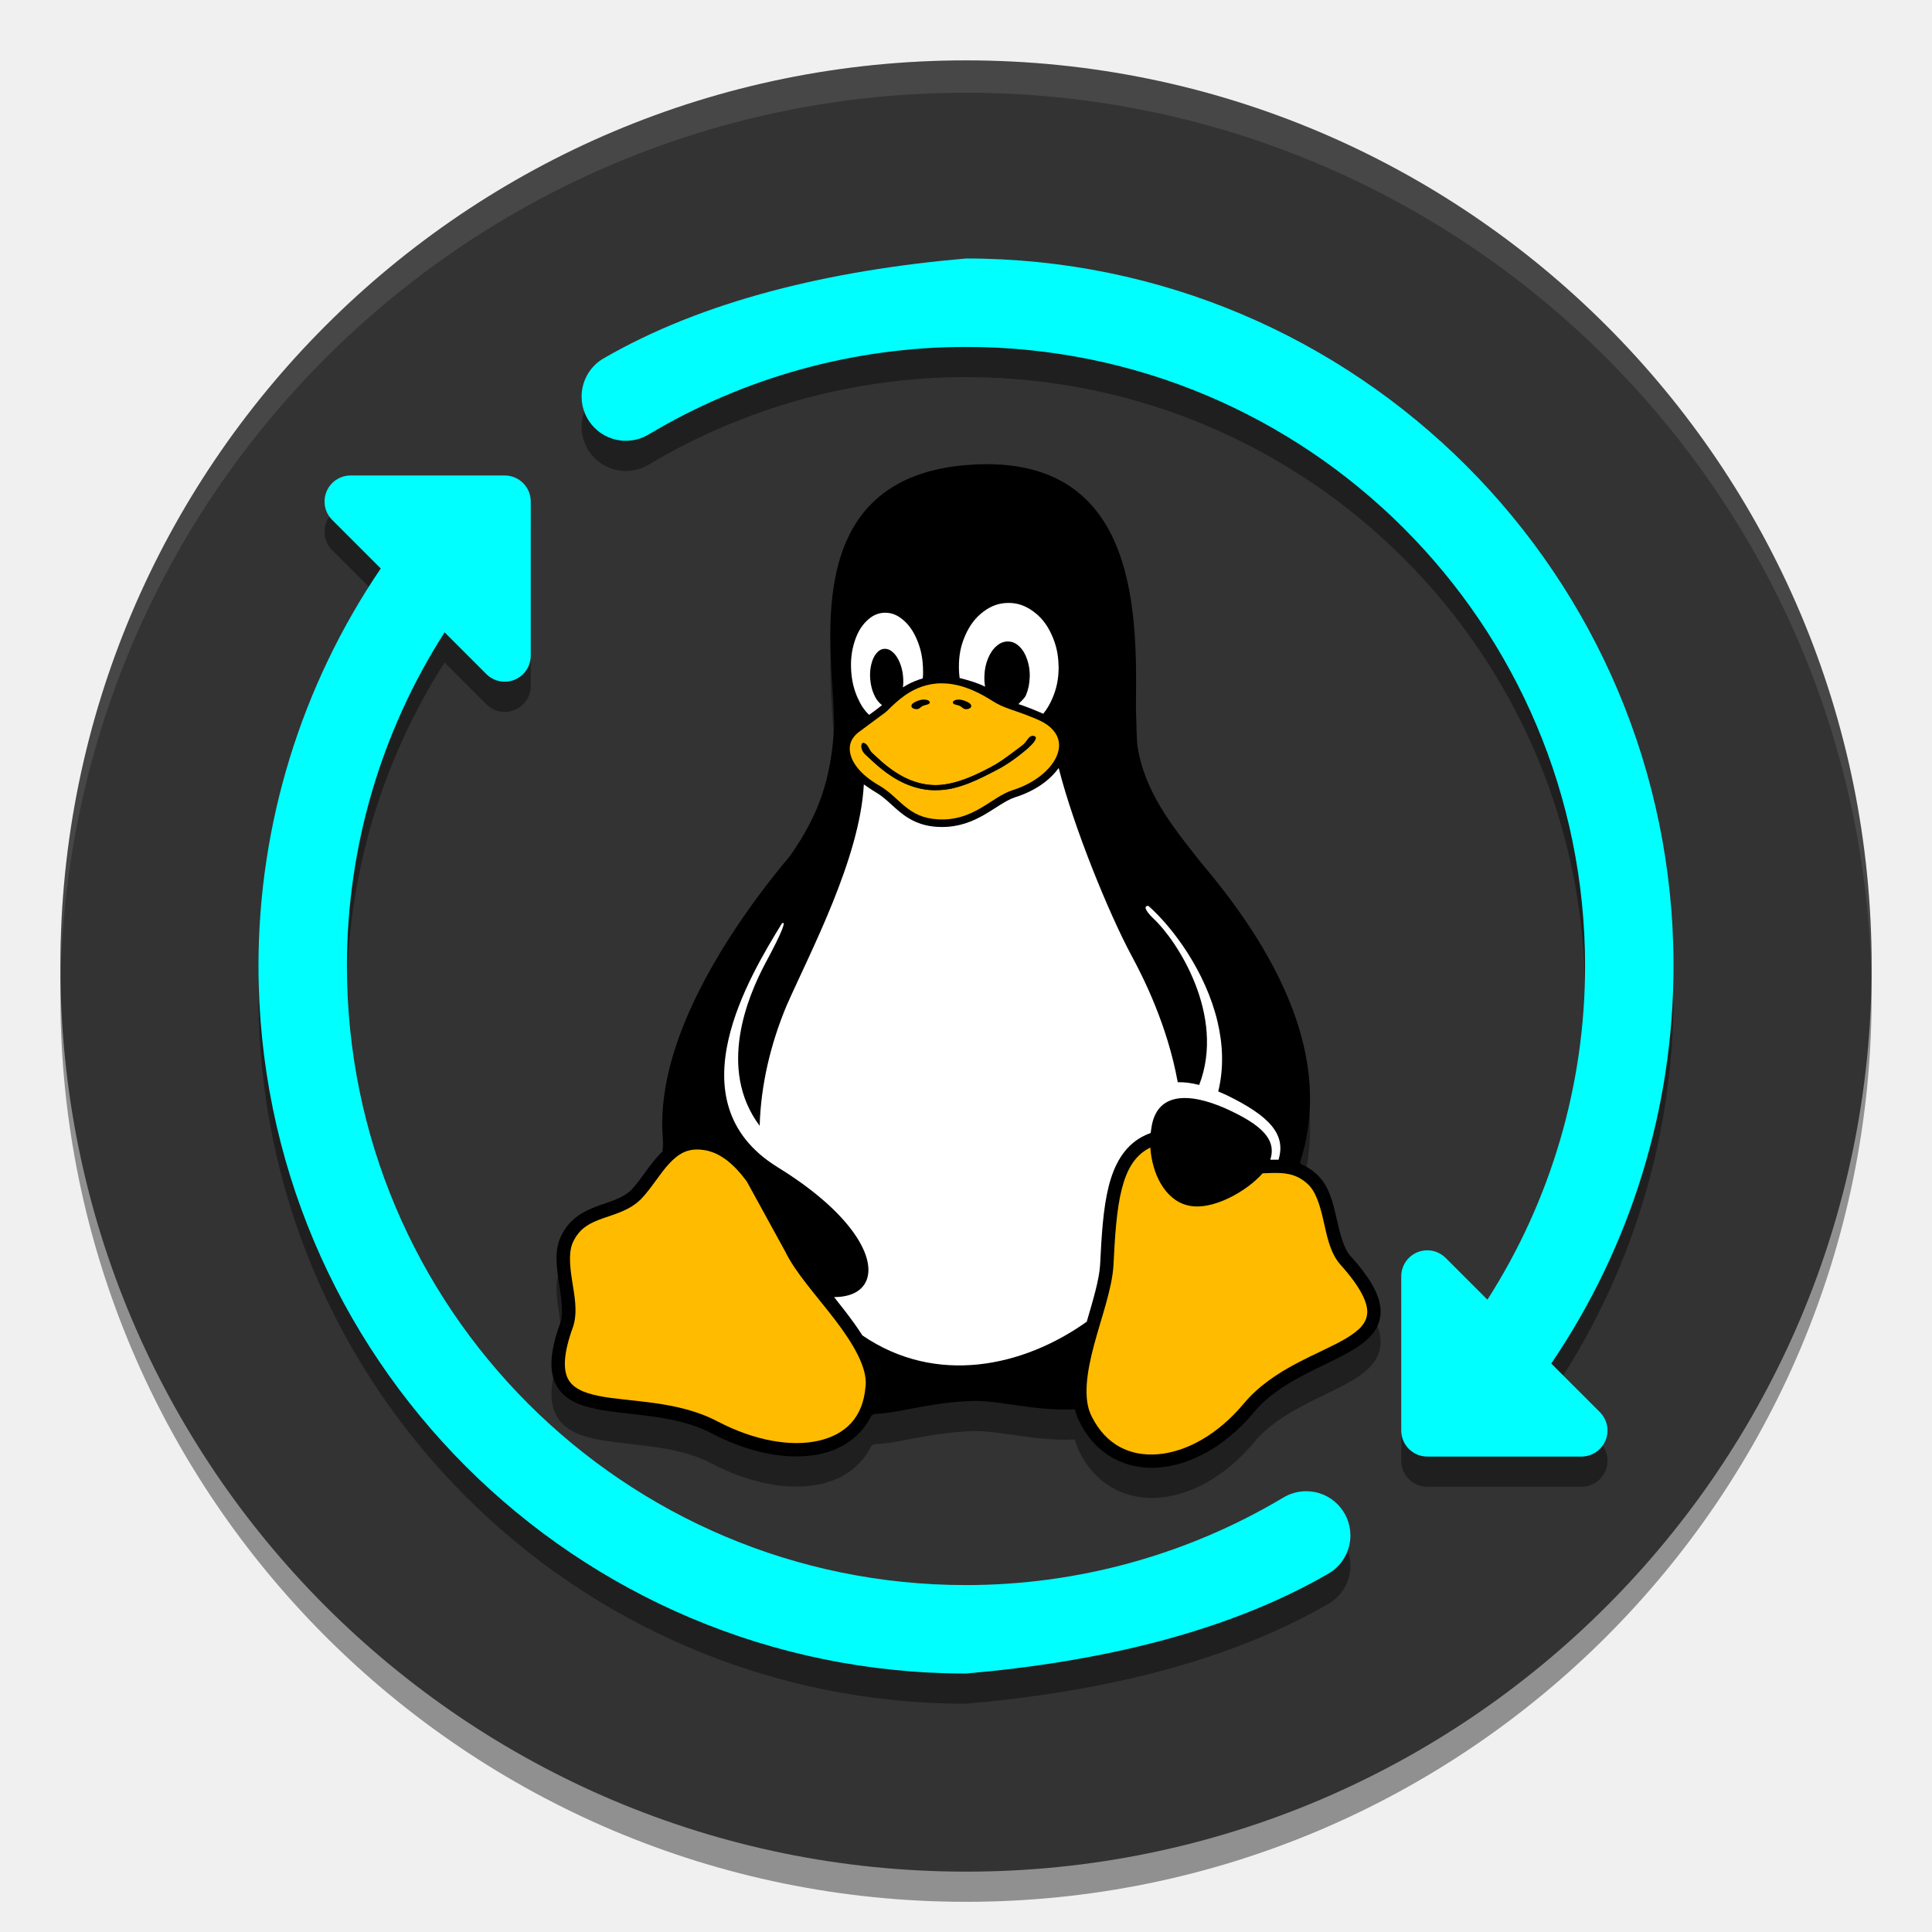
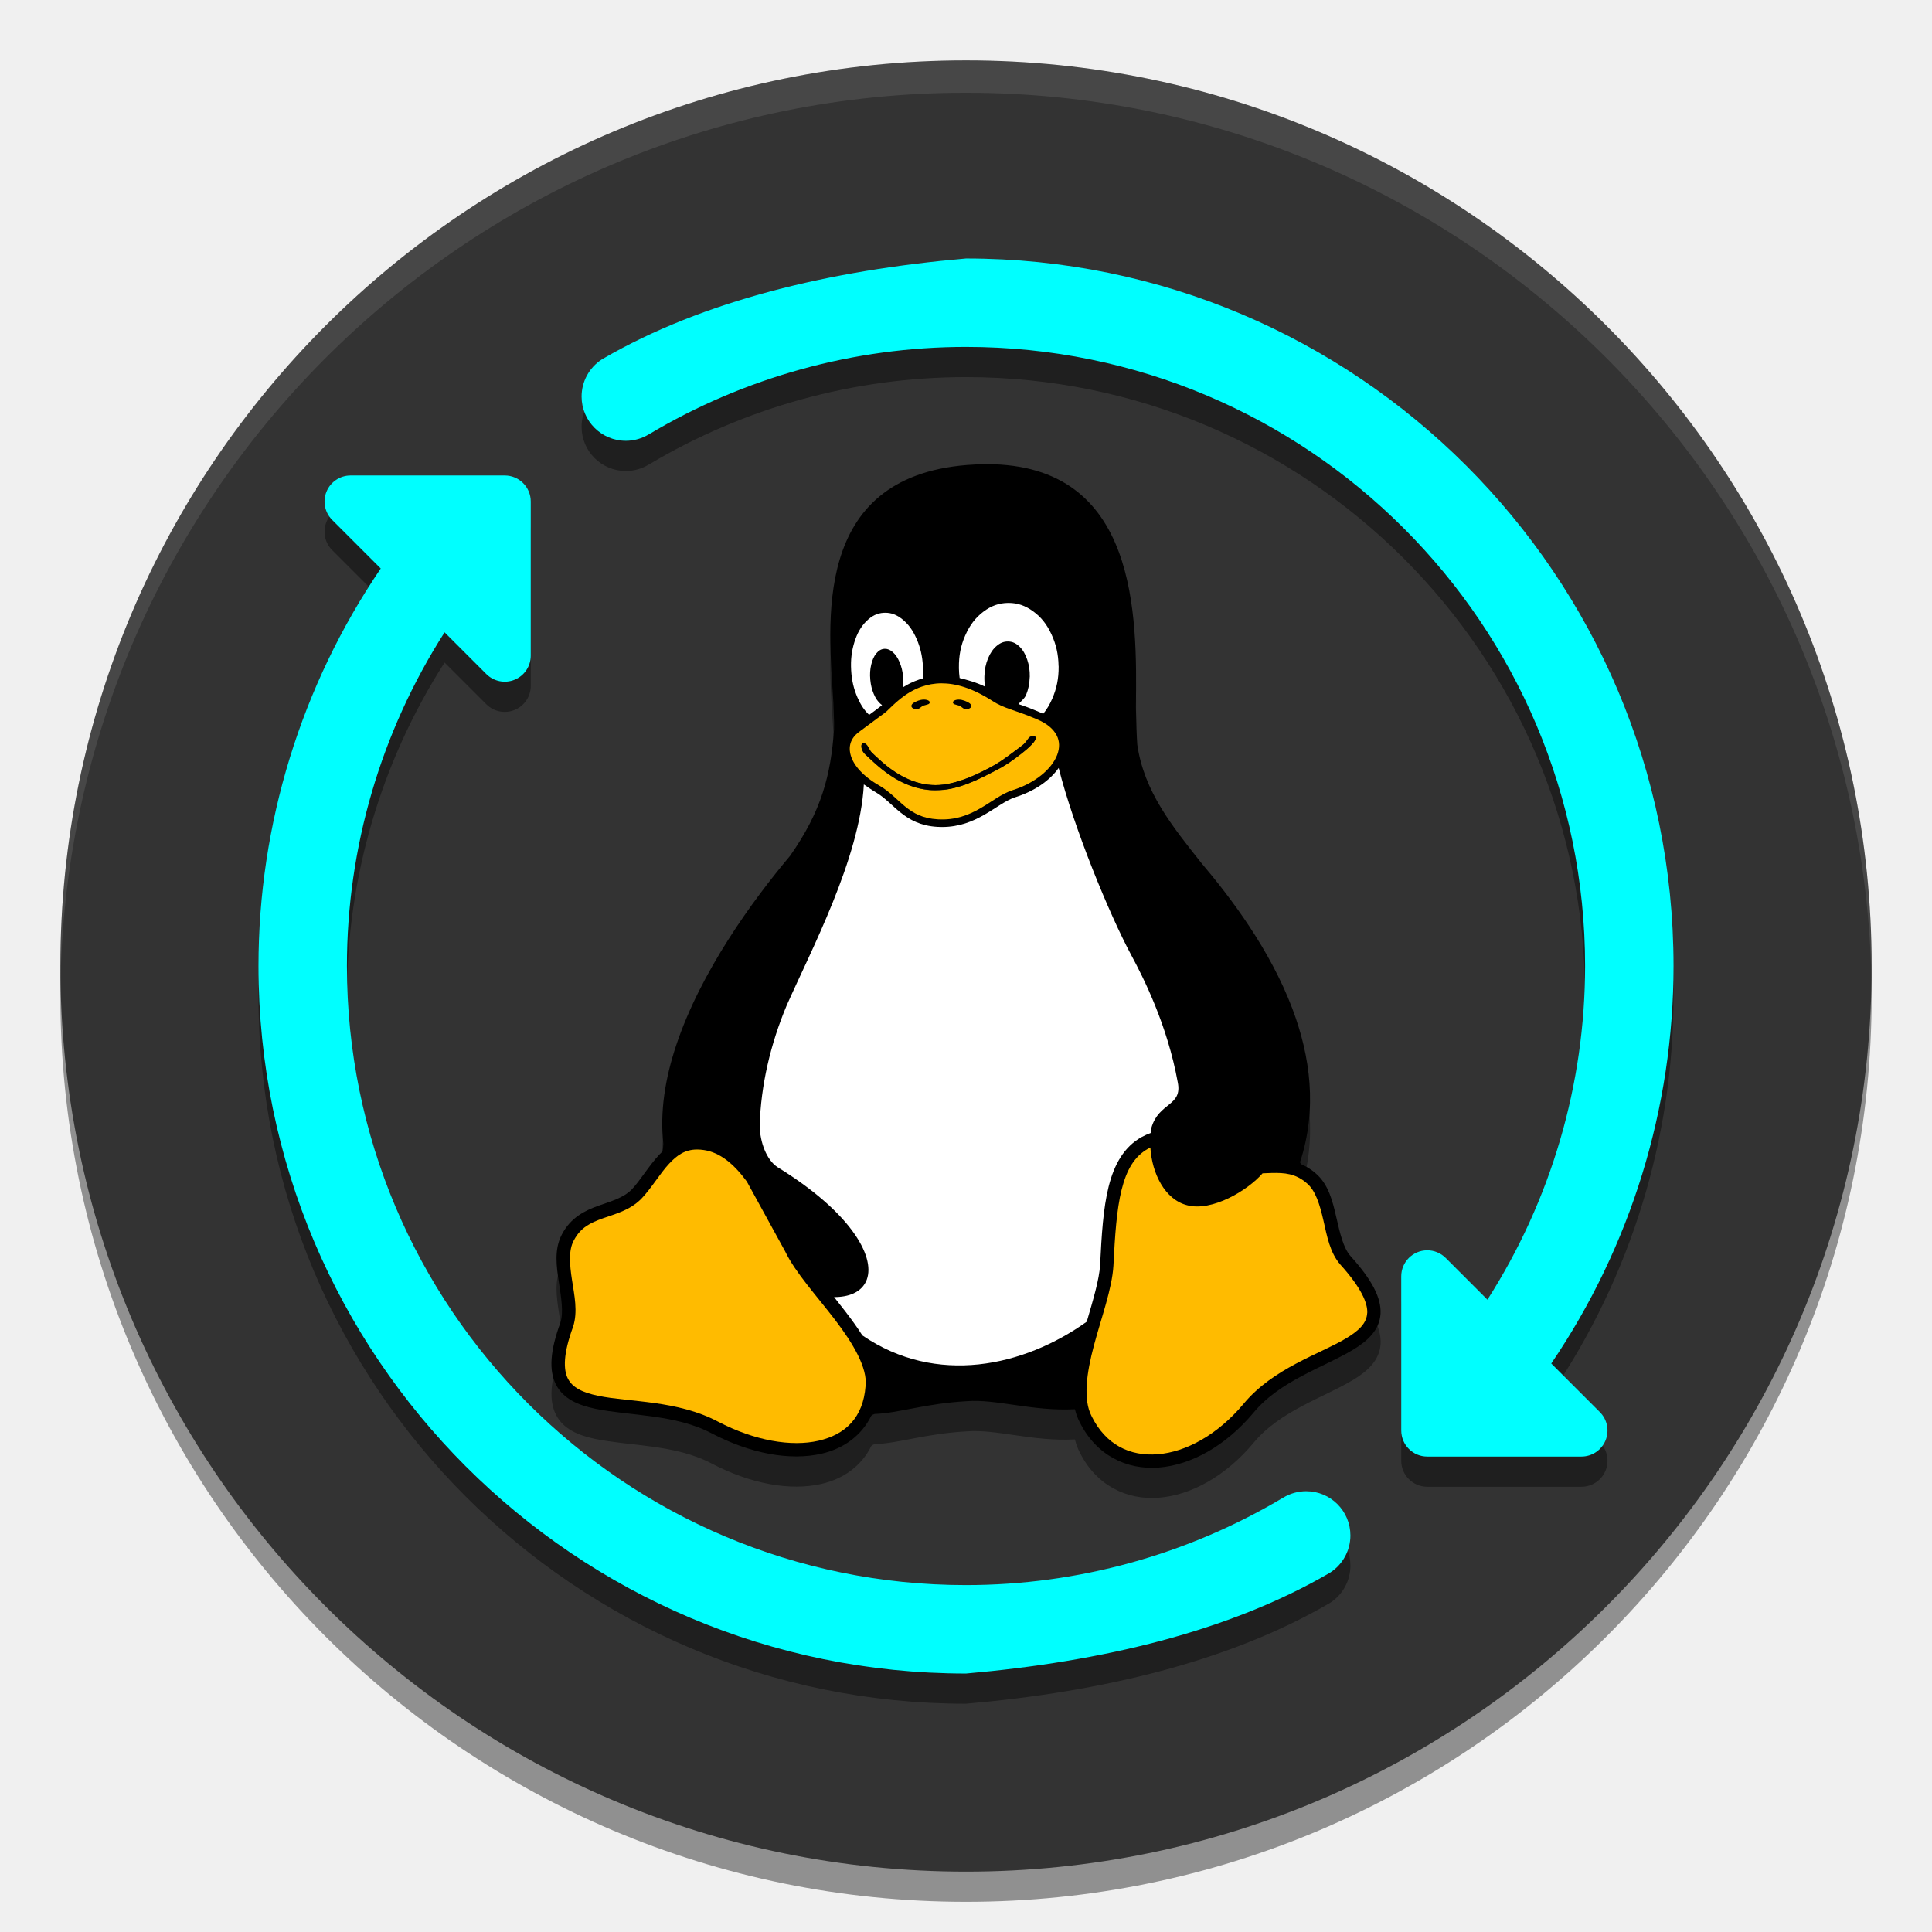
<svg xmlns="http://www.w3.org/2000/svg" id="svg8" version="1.1" viewBox="0 0 67.733 67.733" height="256" width="256">
  <defs id="defs2" />
  <g id="layer2" style="display:inline">
    <g id="layer13" style="display:inline;opacity:0.4">
      <circle cy="34.925" cx="33.867" id="circle1383" style="display:inline;opacity:1;fill:#000000;fill-opacity:1;stroke-width:1.701;paint-order:stroke fill markers" r="31.75" />
    </g>
    <g id="layer10" style="display:inline">
      <circle style="display:inline;opacity:1;fill:#333333;fill-opacity:1;stroke-width:1.701;paint-order:stroke fill markers" id="path1327" cx="33.867" cy="33.867" r="31.75" />
    </g>
    <g style="display:inline;opacity:0.1" id="layer1">
      <path d="M 33.867,2.117 A 31.75,31.75 0 0 0 2.117,33.867 31.75,31.75 0 0 0 2.122,34.43 31.75,31.75 0 0 1 33.867,3.251 31.75,31.75 0 0 1 65.612,34.437 31.75,31.75 0 0 0 65.617,33.867 31.75,31.75 0 0 0 33.867,2.117 Z" style="display:inline;opacity:1;fill:#ffffff;fill-opacity:1;stroke-width:1.701;paint-order:stroke fill markers" id="circle849" />
    </g>
  </g>
  <g id="layer7" style="display:inline">
    <g id="layer12" style="display:inline;opacity:0.4">
      <path id="path1767" style="display:inline;fill:#000000;stroke-width:12.027;paint-order:stroke fill markers" d="M 128 38.25 C 109.957 39.82 93.166 43.836 79.936 51.512 C 79.871 51.55 79.807 51.588 79.742 51.627 C 78.072 52.707 77.064 54.56 77.064 56.549 C 77.065 59.785 79.688 62.408 82.924 62.408 C 82.939 62.408 82.954 62.408 82.969 62.408 C 84.023 62.399 85.055 62.107 85.957 61.561 L 85.957 61.564 C 98.668 53.976 113.196 49.969 128 49.969 C 173.305 49.969 210.031 86.695 210.031 132 C 210.031 147.696 205.524 163.033 197.09 176.213 L 191.561 170.684 A 3.449 3.449 0 0 0 189.094 169.672 A 3.449 3.449 0 0 0 185.67 173.119 L 185.67 193.553 A 3.449 3.449 0 0 0 189.123 197 L 209.549 197 A 3.449 3.449 0 0 0 211.986 191.109 L 205.549 184.672 C 216.088 169.155 221.75 150.811 221.75 132 C 221.75 80.223 179.777 38.25 128 38.25 z M 46.447 67.004 A 3.449 3.449 0 0 0 44.012 72.889 L 50.451 79.328 C 39.912 94.844 34.25 113.189 34.25 132 C 34.25 183.777 76.223 225.75 128 225.75 C 146.043 224.18 162.834 220.164 176.064 212.488 C 176.129 212.45 176.193 212.412 176.258 212.373 C 177.928 211.293 178.936 209.44 178.936 207.451 C 178.935 204.215 176.312 201.592 173.076 201.592 C 173.061 201.592 173.046 201.592 173.031 201.592 C 171.977 201.601 170.945 201.893 170.043 202.439 L 170.043 202.436 C 157.332 210.024 142.804 214.03 128 214.031 C 82.695 214.031 45.969 177.305 45.969 132 C 45.969 116.304 50.476 100.967 58.91 87.787 L 64.443 93.32 A 3.449 3.449 0 0 0 70.328 90.877 L 70.328 70.451 A 3.449 3.449 0 0 0 66.881 67.004 L 46.447 67.004 z " transform="scale(0.2645833)" />
      <path id="path2048" style="display:inline;fill:#000000;fill-opacity:1;stroke-width:0.041" d="m 34.606,17.332 c -0.226,-4.11e-4 -0.462,0.009 -0.707,0.029 -5.483,0.441 -4.844,5.602 -4.681,8.319 3.58e-4,0.006 1.65e-4,0.011 5.16e-4,0.017 0.011,0.274 0.02,0.496 0.024,0.677 6e-6,2.76e-4 -8e-6,7.57e-4 0,0.001 1.9e-5,0.004 -1.3e-5,0.007 0,0.01 0.002,0.097 -2.67e-4,0.165 -5.18e-4,0.244 -0.114,1.6 -0.439,2.863 -1.537,4.427 -0.003,0.005 -0.007,0.009 -0.01,0.014 -1.298,1.544 -3.124,4.041 -3.989,6.64 -0.384,1.154 -0.575,2.328 -0.448,3.449 -0.006,0.128 -0.016,0.217 -0.033,0.271 -0.035,0.034 -0.071,0.067 -0.104,0.102 -0.381,0.407 -0.663,0.9 -0.977,1.232 -0.293,0.293 -0.711,0.404 -1.17,0.568 -0.459,0.165 -0.963,0.408 -1.269,0.995 0,0 -5.17e-4,5.19e-4 -5.17e-4,5.19e-4 -4.1e-4,8.17e-4 -7.7e-4,0.002 -0.002,0.003 -0.144,0.269 -0.191,0.559 -0.191,0.853 0,0.272 0.04,0.548 0.081,0.813 0.085,0.552 0.17,1.074 0.057,1.428 -0.363,0.994 -0.41,1.681 -0.155,2.18 0.257,0.5 0.784,0.72 1.38,0.844 1.192,0.249 2.806,0.187 4.078,0.861 l 0.012,-0.022 c 2.03e-4,9.3e-5 3.13e-4,4.26e-4 5.17e-4,5.19e-4 l -0.011,0.022 c 1.362,0.712 2.743,0.965 3.844,0.713 0.777,-0.177 1.409,-0.634 1.75,-1.332 0.03,-0.027 0.067,-0.048 0.115,-0.062 0.839,-0.026 1.771,-0.367 3.236,-0.448 1.023,-0.083 2.301,0.361 3.769,0.283 l 0.018,0.001 c 0.039,0.16 0.094,0.313 0.171,0.459 8.63e-4,0.001 0.002,0.003 0.003,0.004 0.572,1.144 1.635,1.668 2.768,1.579 1.135,-0.089 2.341,-0.758 3.317,-1.919 l -0.022,-0.019 c 3.36e-4,-3.55e-4 7.01e-4,-6.78e-4 0.001,-10e-4 l 0.022,0.018 c 0.929,-1.127 2.472,-1.594 3.496,-2.211 0.512,-0.308 0.926,-0.695 0.959,-1.256 0.032,-0.561 -0.298,-1.189 -1.055,-2.03 -4.1e-4,-4.1e-4 -0.001,-6.96e-4 -0.001,-0.001 -0.249,-0.281 -0.368,-0.802 -0.495,-1.357 -0.127,-0.555 -0.269,-1.152 -0.725,-1.54 -8.63e-4,-8.6e-4 -0.002,-0.002 -0.003,-0.003 -0.09,-0.079 -0.183,-0.145 -0.276,-0.201 -0.069,-0.041 -0.138,-0.074 -0.207,-0.104 -0.007,-0.006 -0.016,-0.013 -0.022,-0.019 -0.004,-0.005 -0.012,-0.01 -0.015,-0.014 -0.011,-0.013 -0.014,-0.027 -0.019,-0.04 -0.001,-0.004 -0.003,-0.008 -0.004,-0.011 0.611,-1.859 0.363,-3.709 -0.27,-5.382 -0.784,-2.073 -2.153,-3.879 -3.198,-5.115 -1.012,-1.276 -2.002,-2.497 -2.238,-4.141 -0.019,-0.262 -0.034,-0.695 -0.049,-1.297 0.045,-3.235 0.079,-8.527 -5.217,-8.534 z" />
    </g>
    <path id="path830" style="display:inline;fill:#00ffff;stroke-width:12.027;paint-order:stroke fill markers" d="M 46.447 63.004 A 3.449 3.449 0 0 0 44.012 68.889 L 50.451 75.328 C 39.912 90.844 34.25 109.189 34.25 128 C 34.25 179.777 76.223 221.75 128 221.75 C 146.043 220.18 162.834 216.164 176.064 208.488 C 176.129 208.45 176.193 208.412 176.258 208.373 C 177.928 207.293 178.936 205.44 178.936 203.451 C 178.935 200.215 176.312 197.592 173.076 197.592 C 173.061 197.592 173.046 197.592 173.031 197.592 C 171.977 197.601 170.945 197.893 170.043 198.439 L 170.043 198.436 C 157.332 206.024 142.804 210.03 128 210.031 C 82.695 210.031 45.969 173.305 45.969 128 C 45.969 112.304 50.476 96.967 58.91 83.787 L 64.443 89.32 A 3.449 3.449 0 0 0 70.328 86.877 L 70.328 66.451 A 3.449 3.449 0 0 0 66.881 63.004 L 46.447 63.004 z " transform="scale(0.2645833)" />
    <path id="path956" d="" style="fill:#ffbb00;fill-opacity:1;stroke-width:0.001" />
    <path id="path958" d="" style="fill:#ffbb00;fill-opacity:1;stroke-width:0" />
    <path id="path960" d="" style="fill:#ffbb00;fill-opacity:1;stroke-width:0" />
    <path id="path962" d="" style="fill:#ffbb00;fill-opacity:1;stroke-width:0" />
    <path id="path964" d="" style="fill:#ffbb00;fill-opacity:1;stroke-width:0" />
    <path id="path966" d="" style="fill:#ffbb00;fill-opacity:1;stroke-width:0.001" />
    <path id="path968" d="" style="fill:#ffbb00;fill-opacity:1;stroke-width:0.001" />
    <path id="path1645" style="display:inline;fill:#00ffff;stroke-width:12.027;paint-order:stroke fill markers" d="M 128 34.25 C 109.957 35.82 93.166 39.836 79.936 47.512 C 79.871 47.55 79.807 47.588 79.742 47.627 C 78.072 48.707 77.064 50.56 77.064 52.549 C 77.065 55.785 79.688 58.408 82.924 58.408 C 82.939 58.408 82.954 58.408 82.969 58.408 C 84.023 58.399 85.055 58.107 85.957 57.561 L 85.957 57.564 C 98.668 49.976 113.196 45.969 128 45.969 C 173.305 45.969 210.031 82.695 210.031 128 C 210.031 143.696 205.524 159.033 197.09 172.213 L 191.561 166.684 A 3.449 3.449 0 0 0 189.094 165.672 A 3.449 3.449 0 0 0 185.67 169.119 L 185.67 189.553 A 3.449 3.449 0 0 0 189.123 193 L 209.549 193 A 3.449 3.449 0 0 0 211.986 187.109 L 205.549 180.672 C 216.088 165.155 221.75 146.811 221.75 128 C 221.75 76.223 179.777 34.25 128 34.25 z " transform="scale(0.2645833)" />
-     <g id="g871">
-       <path id="path970" style="fill:#000000;fill-opacity:1;stroke-width:0.155" d="M 130.793 61.506 C 129.939 61.504 129.048 61.541 128.119 61.615 C 107.396 63.283 109.812 82.789 110.426 93.059 C 110.427 93.081 110.426 93.101 110.428 93.123 C 110.47 94.16 110.502 94.996 110.518 95.682 C 110.518 95.683 110.518 95.685 110.518 95.686 C 110.518 95.699 110.518 95.712 110.518 95.725 C 110.526 96.09 110.517 96.349 110.516 96.648 C 110.085 102.694 108.855 107.469 104.705 113.379 C 104.692 113.397 104.679 113.414 104.666 113.432 C 99.76 119.268 92.859 128.705 89.59 138.529 C 88.138 142.891 87.417 147.329 87.896 151.564 C 87.875 152.047 87.838 152.385 87.773 152.588 C 87.641 152.715 87.506 152.84 87.381 152.973 C 85.941 154.512 84.875 156.375 83.689 157.629 C 82.581 158.736 81.002 159.156 79.266 159.777 C 77.529 160.401 75.625 161.319 74.469 163.539 C 74.469 163.539 74.467 163.541 74.467 163.541 C 74.465 163.544 74.464 163.548 74.461 163.551 C 73.917 164.566 73.74 165.662 73.74 166.773 C 73.74 167.801 73.891 168.845 74.045 169.848 C 74.364 171.934 74.689 173.908 74.26 175.244 C 72.886 179.001 72.708 181.597 73.676 183.482 C 74.646 185.371 76.638 186.203 78.891 186.674 C 83.396 187.613 89.497 187.381 94.305 189.93 L 94.35 189.846 C 94.35 189.846 94.351 189.847 94.352 189.848 L 94.309 189.932 C 99.456 192.623 104.675 193.577 108.838 192.627 C 111.775 191.958 114.164 190.231 115.451 187.592 C 115.565 187.489 115.704 187.41 115.887 187.357 C 119.059 187.26 122.58 185.968 128.119 185.664 C 131.987 185.352 136.814 187.027 142.365 186.734 L 142.434 186.738 C 142.579 187.341 142.791 187.922 143.078 188.475 C 143.081 188.479 143.084 188.485 143.088 188.49 C 145.25 192.816 149.267 194.795 153.551 194.457 C 157.839 194.119 162.399 191.591 166.086 187.205 L 166.002 187.133 C 166.003 187.131 166.005 187.13 166.006 187.129 L 166.09 187.197 C 169.603 182.937 175.435 181.172 179.303 178.84 C 181.236 177.674 182.803 176.215 182.926 174.094 C 183.046 171.974 181.801 169.598 178.939 166.422 C 178.938 166.42 178.936 166.419 178.936 166.418 C 177.995 165.356 177.546 163.387 177.064 161.289 C 176.584 159.193 176.047 156.934 174.326 155.469 C 174.323 155.465 174.317 155.462 174.314 155.459 C 173.973 155.161 173.623 154.911 173.271 154.701 C 173.013 154.548 172.75 154.422 172.488 154.309 C 172.463 154.285 172.428 154.259 172.406 154.236 C 172.389 154.219 172.361 154.199 172.348 154.182 C 172.307 154.131 172.295 154.08 172.277 154.029 C 172.273 154.015 172.268 154 172.262 153.986 C 174.57 146.959 173.633 139.968 171.24 133.645 C 168.278 125.809 163.104 118.982 159.152 114.312 C 155.329 109.49 151.585 104.876 150.693 98.662 C 150.62 97.672 150.565 96.036 150.51 93.762 C 150.68 81.537 150.808 61.534 130.793 61.506 z " transform="scale(0.2645833)" />
-       <path d="m 47.932,46.035 c -0.02,0.346 -0.27,0.603 -0.733,0.882 -0.925,0.558 -2.566,1.044 -3.613,2.313 -0.91,1.082 -2.019,1.677 -2.996,1.754 -0.977,0.077 -1.819,-0.328 -2.316,-1.325 l -8.62e-4,-0.002 -0.001,-0.003 c -0.309,-0.587 -0.18,-1.512 0.08,-2.488 0.26,-0.976 0.633,-1.978 0.683,-2.793 v -0.003 c 0.052,-1.043 0.111,-1.955 0.286,-2.658 0.176,-0.703 0.452,-1.179 0.941,-1.447 0.023,-0.012 0.045,-0.024 0.068,-0.035 0.055,0.904 0.503,1.826 1.294,2.025 0.866,0.228 2.113,-0.514 2.64,-1.12 0.105,-0.004 0.208,-0.009 0.308,-0.012 0.462,-0.011 0.849,0.016 1.246,0.362 l 0.001,0.001 0.001,8.61e-4 c 0.304,0.258 0.449,0.745 0.575,1.291 0.126,0.546 0.226,1.14 0.602,1.564 l 4.11e-4,4.1e-4 4.1e-4,8.62e-4 c 0.724,0.803 0.956,1.345 0.936,1.692 z" id="path972" style="fill:#ffbb00;fill-opacity:1;stroke-width:0.041" />
-       <path d="m 30.345,48.594 -4.11e-4,0.003 v 0.003 c -0.084,1.097 -0.702,1.694 -1.652,1.911 -0.949,0.217 -2.237,8.61e-4 -3.522,-0.671 -4.1e-4,0 -8.21e-4,-4.11e-4 -0.001,-4.11e-4 -1.423,-0.754 -3.115,-0.678 -4.2,-0.905 -0.543,-0.113 -0.897,-0.284 -1.06,-0.601 -0.162,-0.317 -0.166,-0.87 0.179,-1.812 l 0.002,-0.004 0.001,-0.004 c 0.171,-0.527 0.044,-1.104 -0.039,-1.645 -0.083,-0.541 -0.123,-1.034 0.062,-1.377 l 0.002,-0.003 c 0.237,-0.456 0.584,-0.619 1.014,-0.774 0.431,-0.155 0.942,-0.276 1.345,-0.68 l 0.003,-0.002 0.002,-0.002 c 0.373,-0.393 0.653,-0.887 0.981,-1.237 0.276,-0.295 0.553,-0.491 0.971,-0.494 0.005,4.51e-4 0.009,4.51e-4 0.014,0 0.073,4.51e-4 0.151,0.007 0.233,0.019 0.554,0.084 1.037,0.471 1.502,1.102 l 1.343,2.448 4.1e-4,0.001 8.2e-4,8.2e-4 c 0.357,0.746 1.112,1.567 1.752,2.404 0.639,0.837 1.134,1.677 1.07,2.32 z" id="path974" style="fill:#ffbb00;fill-opacity:1;stroke-width:0.041" />
-       <path d="m 37.043,25.777 c -0.108,-0.211 -0.328,-0.412 -0.703,-0.566 l -8.2e-4,-4.1e-4 -0.001,-4.1e-4 c -0.78,-0.334 -1.118,-0.358 -1.553,-0.641 -0.708,-0.455 -1.294,-0.615 -1.78,-0.613 -0.255,8.21e-4 -0.482,0.046 -0.686,0.116 -0.593,0.204 -0.986,0.629 -1.233,0.863 l -4.1e-4,4.1e-4 c 0,4.1e-4 -4.1e-4,4.1e-4 -4.1e-4,8.2e-4 -0.048,0.046 -0.111,0.088 -0.262,0.199 -0.152,0.111 -0.38,0.279 -0.708,0.525 -0.292,0.219 -0.386,0.503 -0.285,0.837 0.1,0.333 0.422,0.718 1.01,1.051 l 8.2e-4,8.21e-4 0.001,4.1e-4 c 0.365,0.215 0.614,0.504 0.901,0.734 0.143,0.115 0.294,0.217 0.475,0.295 0.181,0.078 0.393,0.13 0.658,0.146 0.622,0.036 1.08,-0.151 1.484,-0.382 0.405,-0.231 0.748,-0.514 1.141,-0.641 l 8.2e-4,-4.11e-4 8.62e-4,-4.1e-4 c 0.806,-0.252 1.382,-0.759 1.562,-1.241 0.09,-0.241 0.087,-0.47 -0.02,-0.681 z" id="path976" style="fill:#ffbb00;fill-opacity:1;stroke-width:0.041" />
-       <path d="m 34.997,26.968 c -0.642,0.334 -1.391,0.74 -2.188,0.74 -0.797,0 -1.427,-0.368 -1.879,-0.727 -0.226,-0.179 -0.41,-0.358 -0.549,-0.487 -0.241,-0.19 -0.212,-0.456 -0.113,-0.448 0.166,0.021 0.191,0.239 0.295,0.336 0.141,0.132 0.318,0.303 0.532,0.473 0.428,0.339 0.999,0.669 1.714,0.669 0.714,0 1.547,-0.419 2.055,-0.704 0.288,-0.162 0.655,-0.451 0.954,-0.671 0.229,-0.168 0.221,-0.37 0.41,-0.348 0.189,0.022 0.049,0.224 -0.216,0.455 -0.265,0.231 -0.679,0.538 -1.015,0.713 z" id="path978" style="fill:#202020;fill-opacity:1;stroke-width:0.041" />
-       <path d="m 44.821,40.658 c -0.089,-0.003 -0.177,-0.003 -0.262,-8.21e-4 -0.008,4.1e-4 -0.016,4.1e-4 -0.024,4.1e-4 0.22,-0.696 -0.267,-1.209 -1.566,-1.796 -1.347,-0.592 -2.42,-0.534 -2.601,0.668 -0.011,0.063 -0.021,0.127 -0.028,0.192 -0.101,0.035 -0.202,0.08 -0.304,0.135 -0.632,0.346 -0.977,0.974 -1.169,1.744 -0.192,0.77 -0.247,1.699 -0.299,2.745 0,4.11e-4 0,4.11e-4 0,8.21e-4 -0.032,0.525 -0.249,1.237 -0.468,1.99 -2.206,1.574 -5.268,2.256 -7.867,0.481 -0.176,-0.279 -0.378,-0.555 -0.586,-0.827 -0.133,-0.174 -0.269,-0.347 -0.405,-0.517 0.267,4.1e-4 0.493,-0.044 0.677,-0.126 0.228,-0.104 0.388,-0.269 0.468,-0.483 0.158,-0.426 -8.2e-4,-1.028 -0.508,-1.715 -0.507,-0.687 -1.367,-1.461 -2.629,-2.236 0,0 0,0 0,-4.1e-4 -0.928,-0.577 -1.446,-1.284 -1.689,-2.052 -0.243,-0.768 -0.209,-1.599 -0.022,-2.419 0.359,-1.574 1.282,-3.105 1.871,-4.065 0.158,-0.116 0.057,0.217 -0.596,1.429 -0.585,1.108 -1.679,3.666 -0.181,5.663 0.04,-1.421 0.379,-2.87 0.949,-4.226 0.83,-1.881 2.565,-5.143 2.703,-7.743 0.071,0.052 0.315,0.217 0.424,0.279 4.1e-4,4.1e-4 4.1e-4,4.1e-4 8.21e-4,4.1e-4 0.318,0.187 0.557,0.461 0.867,0.71 0.311,0.249 0.698,0.465 1.284,0.499 0.056,0.003 0.111,0.005 0.165,0.005 0.604,0 1.075,-0.197 1.467,-0.421 0.426,-0.244 0.767,-0.514 1.089,-0.619 4.1e-4,-4.11e-4 8.2e-4,-4.11e-4 0.001,-4.11e-4 0.682,-0.213 1.224,-0.591 1.532,-1.03 0.53,2.089 1.762,5.106 2.554,6.578 0.421,0.781 1.259,2.441 1.621,4.44 0.229,-0.007 0.482,0.026 0.752,0.096 0.946,-2.453 -0.802,-5.095 -1.602,-5.831 -0.323,-0.313 -0.338,-0.454 -0.178,-0.447 0.867,0.767 2.006,2.31 2.421,4.052 0.189,0.794 0.229,1.629 0.027,2.453 0.099,0.041 0.2,0.086 0.302,0.134 1.519,0.74 2.08,1.383 1.811,2.26 z" id="path980" style="fill:#ffffff;stroke-width:0.041" />
-       <path d="m 37.114,23.371 c 0.003,0.414 -0.068,0.766 -0.225,1.126 -0.089,0.205 -0.192,0.377 -0.316,0.527 -0.042,-0.02 -0.085,-0.039 -0.13,-0.058 -0.156,-0.067 -0.295,-0.122 -0.418,-0.169 -0.124,-0.047 -0.221,-0.079 -0.32,-0.113 0.072,-0.087 0.215,-0.19 0.267,-0.32 0.08,-0.195 0.12,-0.385 0.127,-0.612 0,-0.009 0.003,-0.017 0.003,-0.027 0.004,-0.217 -0.024,-0.403 -0.088,-0.594 -0.066,-0.2 -0.151,-0.343 -0.273,-0.463 -0.123,-0.119 -0.245,-0.174 -0.392,-0.178 -0.007,-4.1e-4 -0.014,-4.1e-4 -0.021,-4.1e-4 -0.138,4.1e-4 -0.258,0.048 -0.382,0.151 -0.13,0.109 -0.226,0.248 -0.307,0.441 -0.08,0.194 -0.119,0.386 -0.127,0.614 -0.001,0.009 -0.001,0.017 -0.001,0.026 -0.003,0.126 0.005,0.24 0.025,0.352 -0.282,-0.141 -0.643,-0.243 -0.893,-0.303 -0.014,-0.108 -0.023,-0.219 -0.025,-0.336 v -0.032 c -0.004,-0.413 0.063,-0.767 0.222,-1.126 0.159,-0.36 0.355,-0.618 0.632,-0.829 0.277,-0.21 0.549,-0.306 0.871,-0.31 h 0.015 c 0.315,0 0.585,0.093 0.861,0.293 0.281,0.204 0.484,0.459 0.647,0.816 0.16,0.348 0.237,0.688 0.245,1.091 -4.1e-5,0.011 -4.1e-5,0.02 0.003,0.03 z" id="path982" style="fill:#ffffff;stroke-width:0.041" />
-       <path d="m 32.353,23.783 c -0.041,0.012 -0.082,0.025 -0.121,0.038 -0.226,0.078 -0.405,0.164 -0.578,0.278 0.017,-0.12 0.019,-0.241 0.006,-0.377 -0.001,-0.007 -0.001,-0.014 -0.001,-0.021 -0.018,-0.18 -0.056,-0.331 -0.12,-0.484 -0.068,-0.159 -0.144,-0.271 -0.243,-0.357 -0.09,-0.078 -0.176,-0.114 -0.27,-0.113 -0.009,0 -0.019,4.1e-4 -0.029,0.001 -0.106,0.009 -0.194,0.061 -0.277,0.162 -0.083,0.101 -0.137,0.226 -0.177,0.393 -0.039,0.166 -0.05,0.329 -0.033,0.517 0,0.007 0.002,0.014 0.002,0.021 0.018,0.182 0.055,0.333 0.119,0.485 0.066,0.157 0.144,0.269 0.243,0.355 0.017,0.014 0.033,0.027 0.05,0.039 -0.103,0.08 -0.173,0.137 -0.258,0.199 -0.055,0.04 -0.119,0.087 -0.195,0.143 C 30.306,24.91 30.178,24.716 30.065,24.461 29.932,24.159 29.861,23.856 29.84,23.499 v -0.003 c -0.02,-0.357 0.015,-0.664 0.113,-0.981 0.098,-0.317 0.23,-0.547 0.42,-0.736 0.19,-0.189 0.382,-0.284 0.614,-0.296 0.018,-8.21e-4 0.036,-0.001 0.053,-0.001 0.21,4.1e-4 0.397,0.07 0.59,0.225 0.21,0.168 0.369,0.382 0.502,0.685 0.133,0.302 0.204,0.605 0.224,0.961 v 0.003 c 0.009,0.15 0.008,0.291 -0.004,0.427 z" id="path984" style="fill:#ffffff;stroke-width:0.041" />
-       <path style="fill:#000000;fill-opacity:1;stroke-width:0.003" d="m 33.838,24.86 c -0.044,-0.009 -0.059,-0.017 -0.119,-0.064 -0.04,-0.031 -0.065,-0.048 -0.086,-0.056 -0.007,-0.003 -0.042,-0.013 -0.078,-0.021 -0.088,-0.022 -0.116,-0.034 -0.134,-0.057 -0.016,-0.021 -0.019,-0.037 -0.011,-0.056 0.03,-0.066 0.166,-0.097 0.304,-0.069 0.06,0.012 0.132,0.037 0.197,0.069 0.107,0.052 0.154,0.111 0.136,0.171 -0.008,0.026 -0.038,0.052 -0.078,0.068 -0.042,0.016 -0.099,0.022 -0.133,0.015 z" id="path1132" />
-       <path style="fill:#000000;fill-opacity:1;stroke-width:0.007" d="m 32.568,27.693 c -0.446,-0.041 -0.911,-0.215 -1.341,-0.502 -0.24,-0.16 -0.419,-0.306 -0.751,-0.614 -0.192,-0.178 -0.225,-0.218 -0.257,-0.309 -0.03,-0.084 -0.022,-0.173 0.017,-0.208 0.032,-0.029 0.113,0.007 0.162,0.071 0.015,0.019 0.045,0.068 0.067,0.109 0.022,0.04 0.05,0.087 0.062,0.103 0.022,0.03 0.242,0.238 0.375,0.355 0.587,0.513 1.143,0.776 1.744,0.823 0.393,0.031 0.853,-0.064 1.387,-0.286 0.169,-0.07 0.256,-0.111 0.484,-0.226 0.314,-0.158 0.474,-0.253 0.711,-0.419 0.188,-0.132 0.616,-0.454 0.666,-0.501 0.029,-0.028 0.079,-0.085 0.11,-0.128 0.062,-0.084 0.093,-0.114 0.148,-0.141 0.044,-0.022 0.079,-0.023 0.12,-0.002 0.043,0.022 0.05,0.045 0.029,0.1 -0.048,0.126 -0.279,0.346 -0.668,0.636 -0.159,0.119 -0.323,0.229 -0.47,0.316 -0.195,0.116 -0.693,0.37 -0.94,0.48 -0.449,0.199 -0.826,0.31 -1.146,0.337 -0.128,0.011 -0.424,0.015 -0.508,0.007 z" id="path1134" />
-       <path style="fill:#000000;fill-opacity:1;stroke-width:0.003" d="m 32.165,24.859 c 0.044,-0.009 0.059,-0.017 0.119,-0.064 0.04,-0.031 0.065,-0.048 0.086,-0.056 0.007,-0.003 0.042,-0.013 0.078,-0.021 0.088,-0.022 0.116,-0.034 0.134,-0.057 0.016,-0.021 0.019,-0.037 0.011,-0.056 -0.03,-0.066 -0.166,-0.097 -0.304,-0.069 -0.06,0.012 -0.132,0.037 -0.197,0.069 -0.107,0.052 -0.154,0.111 -0.136,0.171 0.008,0.026 0.038,0.052 0.078,0.068 0.042,0.016 0.099,0.022 0.133,0.015 z" id="path2046" />
+     <g id="layer7-3" style="display:inline;opacity:1" transform="matrix(0.5936964,0,0,0.5936964,13.76029,13.76015)">
+       <path id="path956-5" d="" style="fill:#ffbb00;fill-opacity:1;stroke-width:0.001" />
+       <path id="path958-6" d="" style="fill:#ffbb00;fill-opacity:1;stroke-width:0" />
+       <path id="path960-2" d="" style="fill:#ffbb00;fill-opacity:1;stroke-width:0" />
+       <path id="path962-9" d="" style="fill:#ffbb00;fill-opacity:1;stroke-width:0" />
+       <path id="path964-1" d="" style="fill:#ffbb00;fill-opacity:1;stroke-width:0" />
+       <path id="path966-2" d="" style="fill:#ffbb00;fill-opacity:1;stroke-width:0.001" />
+       <path id="path968-7" d="" style="fill:#ffbb00;fill-opacity:1;stroke-width:0.001" />
+       <g id="g871-0" transform="matrix(1.684356,0,0,1.684355,-23.17695,-23.17683)">
+         <path id="path970-9" style="fill:#000000;fill-opacity:1;stroke-width:0.155" d="m 130.793,61.506 c -0.854,-0.002 -1.745,0.035 -2.674,0.109 -20.723,1.668 -18.307,21.174 -17.693,31.443 10e-4,0.023 6.2e-4,0.042 0.002,0.064 0.042,1.037 0.074,1.873 0.09,2.559 2e-5,10e-4 -3e-5,0.003 0,0.004 7e-5,0.013 -5e-5,0.026 0,0.039 0.008,0.365 -10e-4,0.624 -0.002,0.924 -0.431,6.046 -1.661,10.821 -5.811,16.73 -0.013,0.018 -0.026,0.035 -0.039,0.053 -4.906,5.837 -11.807,15.274 -15.076,25.098 -1.451,4.361 -2.173,8.799 -1.693,13.035 -0.021,0.483 -0.059,0.821 -0.123,1.023 -0.133,0.127 -0.267,0.253 -0.393,0.385 -1.44,1.539 -2.505,3.402 -3.691,4.656 -1.108,1.107 -2.687,1.527 -4.424,2.148 -1.736,0.623 -3.64,1.542 -4.797,3.762 0,0 -0.002,0.002 -0.002,0.002 -0.002,0.003 -0.003,0.007 -0.006,0.01 -0.544,1.015 -0.721,2.111 -0.721,3.223 0,1.028 0.151,2.071 0.305,3.074 0.319,2.087 0.644,4.06 0.215,5.396 -1.374,3.756 -1.551,6.353 -0.584,8.238 0.971,1.888 2.962,2.72 5.215,3.191 4.505,0.939 10.607,0.707 15.414,3.256 l 0.045,-0.084 c 7.68e-4,3.5e-4 0.001,0.002 0.002,0.002 l -0.043,0.084 c 5.147,2.691 10.367,3.646 14.529,2.695 2.938,-0.669 5.326,-2.396 6.613,-5.035 0.114,-0.103 0.253,-0.182 0.436,-0.234 3.172,-0.098 6.694,-1.389 12.232,-1.693 3.868,-0.312 8.695,1.363 14.246,1.07 l 0.068,0.004 c 0.146,0.603 0.357,1.184 0.645,1.736 0.003,0.005 0.006,0.011 0.01,0.016 2.163,4.325 6.179,6.305 10.463,5.967 4.288,-0.338 8.848,-2.866 12.535,-7.252 l -0.084,-0.072 c 10e-4,-0.001 0.003,-0.003 0.004,-0.004 l 0.084,0.068 c 3.513,-4.26 9.345,-6.026 13.213,-8.357 1.933,-1.166 3.501,-2.625 3.623,-4.746 0.121,-2.119 -1.124,-4.495 -3.986,-7.672 -0.002,-0.002 -0.004,-0.003 -0.004,-0.004 -0.941,-1.062 -1.389,-3.031 -1.871,-5.129 -0.481,-2.096 -1.017,-4.355 -2.738,-5.82 -0.003,-0.003 -0.009,-0.006 -0.012,-0.01 -0.341,-0.298 -0.691,-0.548 -1.043,-0.758 -0.259,-0.153 -0.521,-0.28 -0.783,-0.393 -0.025,-0.024 -0.06,-0.049 -0.082,-0.072 -0.017,-0.018 -0.045,-0.037 -0.059,-0.055 -0.04,-0.051 -0.053,-0.102 -0.07,-0.152 -0.004,-0.014 -0.009,-0.029 -0.016,-0.043 2.308,-7.027 1.371,-14.019 -1.021,-20.342 -2.963,-7.835 -8.136,-14.662 -12.088,-19.332 -3.823,-4.823 -7.567,-9.436 -8.459,-15.65 -0.073,-0.99 -0.128,-2.626 -0.184,-4.9 0.17,-12.225 0.298,-32.228 -19.717,-32.256 z" transform="scale(0.2645833)" />
+         <path d="m 47.932,46.035 c -0.02,0.346 -0.27,0.603 -0.733,0.882 -0.925,0.558 -2.566,1.044 -3.613,2.313 -0.91,1.082 -2.019,1.677 -2.996,1.754 -0.977,0.077 -1.819,-0.328 -2.316,-1.325 l -8.62e-4,-0.002 -0.001,-0.003 c -0.309,-0.587 -0.18,-1.512 0.08,-2.488 0.26,-0.976 0.633,-1.978 0.683,-2.793 v -0.003 c 0.052,-1.043 0.111,-1.955 0.286,-2.658 0.176,-0.703 0.452,-1.179 0.941,-1.447 0.023,-0.012 0.045,-0.024 0.068,-0.035 0.055,0.904 0.503,1.826 1.294,2.025 0.866,0.228 2.113,-0.514 2.64,-1.12 0.105,-0.004 0.208,-0.009 0.308,-0.012 0.462,-0.011 0.849,0.016 1.246,0.362 l 0.001,0.001 0.001,8.61e-4 c 0.304,0.258 0.449,0.745 0.575,1.291 0.126,0.546 0.226,1.14 0.602,1.564 l 4.11e-4,4.1e-4 4.1e-4,8.62e-4 c 0.724,0.803 0.956,1.345 0.936,1.692 z" id="path972-3" style="fill:#ffbb00;fill-opacity:1;stroke-width:0.041" />
+         <path d="m 30.345,48.594 -4.11e-4,0.003 v 0.003 c -0.084,1.097 -0.702,1.694 -1.652,1.911 -0.949,0.217 -2.237,8.61e-4 -3.522,-0.671 -4.1e-4,0 -8.21e-4,-4.11e-4 -0.001,-4.11e-4 -1.423,-0.754 -3.115,-0.678 -4.2,-0.905 -0.543,-0.113 -0.897,-0.284 -1.06,-0.601 -0.162,-0.317 -0.166,-0.87 0.179,-1.812 l 0.002,-0.004 0.001,-0.004 c 0.171,-0.527 0.044,-1.104 -0.039,-1.645 -0.083,-0.541 -0.123,-1.034 0.062,-1.377 l 0.002,-0.003 c 0.237,-0.456 0.584,-0.619 1.014,-0.774 0.431,-0.155 0.942,-0.276 1.345,-0.68 l 0.003,-0.002 0.002,-0.002 c 0.373,-0.393 0.653,-0.887 0.981,-1.237 0.276,-0.295 0.553,-0.491 0.971,-0.494 0.005,4.51e-4 0.009,4.51e-4 0.014,0 0.073,4.51e-4 0.151,0.007 0.233,0.019 0.554,0.084 1.037,0.471 1.502,1.102 l 1.343,2.448 4.1e-4,0.001 8.2e-4,8.2e-4 c 0.357,0.746 1.112,1.567 1.752,2.404 0.639,0.837 1.134,1.677 1.07,2.32 z" id="path974-6" style="fill:#ffbb00;fill-opacity:1;stroke-width:0.041" />
+         <path d="m 37.043,25.777 c -0.108,-0.211 -0.328,-0.412 -0.703,-0.566 l -8.2e-4,-4.1e-4 -0.001,-4.1e-4 c -0.78,-0.334 -1.118,-0.358 -1.553,-0.641 -0.708,-0.455 -1.294,-0.615 -1.78,-0.613 -0.255,8.21e-4 -0.482,0.046 -0.686,0.116 -0.593,0.204 -0.986,0.629 -1.233,0.863 l -4.1e-4,4.1e-4 c 0,4.1e-4 -4.1e-4,4.1e-4 -4.1e-4,8.2e-4 -0.048,0.046 -0.111,0.088 -0.262,0.199 -0.152,0.111 -0.38,0.279 -0.708,0.525 -0.292,0.219 -0.386,0.503 -0.285,0.837 0.1,0.333 0.422,0.718 1.01,1.051 l 8.2e-4,8.21e-4 0.001,4.1e-4 c 0.365,0.215 0.614,0.504 0.901,0.734 0.143,0.115 0.294,0.217 0.475,0.295 0.181,0.078 0.393,0.13 0.658,0.146 0.622,0.036 1.08,-0.151 1.484,-0.382 0.405,-0.231 0.748,-0.514 1.141,-0.641 l 8.2e-4,-4.11e-4 8.62e-4,-4.1e-4 c 0.806,-0.252 1.382,-0.759 1.562,-1.241 0.09,-0.241 0.087,-0.47 -0.02,-0.681 z" id="path976-0" style="fill:#ffbb00;fill-opacity:1;stroke-width:0.041" />
+         <path d="m 34.997,26.968 c -0.642,0.334 -1.391,0.74 -2.188,0.74 -0.797,0 -1.427,-0.368 -1.879,-0.727 -0.226,-0.179 -0.41,-0.358 -0.549,-0.487 -0.241,-0.19 -0.212,-0.456 -0.113,-0.448 0.166,0.021 0.191,0.239 0.295,0.336 0.141,0.132 0.318,0.303 0.532,0.473 0.428,0.339 0.999,0.669 1.714,0.669 0.714,0 1.547,-0.419 2.055,-0.704 0.288,-0.162 0.655,-0.451 0.954,-0.671 0.229,-0.168 0.221,-0.37 0.41,-0.348 0.189,0.022 0.049,0.224 -0.216,0.455 -0.265,0.231 -0.679,0.538 -1.015,0.713 z" id="path978-6" style="fill:#202020;fill-opacity:1;stroke-width:0.041" />
+         <path d="m 40.368,39.53 c -0.011,0.063 -0.021,0.127 -0.028,0.192 -0.101,0.035 -0.202,0.08 -0.304,0.135 -0.632,0.346 -0.977,0.974 -1.169,1.744 -0.192,0.77 -0.247,1.699 -0.299,2.745 v 8.21e-4 c -0.032,0.525 -0.249,1.237 -0.468,1.99 -2.206,1.574 -5.268,2.256 -7.867,0.481 -0.176,-0.279 -0.378,-0.555 -0.586,-0.827 -0.133,-0.174 -0.269,-0.347 -0.405,-0.517 0.267,4.1e-4 0.493,-0.044 0.677,-0.126 0.228,-0.104 0.388,-0.269 0.468,-0.483 0.158,-0.426 -8.2e-4,-1.028 -0.508,-1.715 -0.507,-0.687 -1.367,-1.461 -2.629,-2.236 v -4.1e-4 c -0.379,-0.257 -0.605,-0.867 -0.617,-1.444 0.04,-1.421 0.379,-2.87 0.949,-4.226 0.83,-1.881 2.565,-5.143 2.703,-7.743 0.071,0.052 0.315,0.217 0.424,0.279 4.1e-4,4.1e-4 4.1e-4,4.1e-4 8.21e-4,4.1e-4 0.318,0.187 0.557,0.461 0.867,0.71 0.311,0.249 0.698,0.465 1.284,0.499 0.056,0.003 0.111,0.005 0.165,0.005 0.604,0 1.075,-0.197 1.467,-0.421 0.426,-0.244 0.767,-0.514 1.089,-0.619 4.1e-4,-4.11e-4 8.2e-4,-4.11e-4 0.001,-4.11e-4 0.682,-0.213 1.224,-0.591 1.532,-1.03 0.53,2.089 1.762,5.106 2.554,6.578 0.421,0.781 1.259,2.441 1.621,4.44 0.173,0.845 -0.662,0.699 -0.921,1.589 z" id="path980-2" style="fill:#ffffff;stroke-width:0.041" />
+         <path d="m 37.114,23.371 c 0.003,0.414 -0.068,0.766 -0.225,1.126 -0.089,0.205 -0.192,0.377 -0.316,0.527 -0.042,-0.02 -0.085,-0.039 -0.13,-0.058 -0.156,-0.067 -0.295,-0.122 -0.418,-0.169 -0.124,-0.047 -0.221,-0.079 -0.32,-0.113 0.072,-0.087 0.215,-0.19 0.267,-0.32 0.08,-0.195 0.12,-0.385 0.127,-0.612 0,-0.009 0.003,-0.017 0.003,-0.027 0.004,-0.217 -0.024,-0.403 -0.088,-0.594 -0.066,-0.2 -0.151,-0.343 -0.273,-0.463 -0.123,-0.119 -0.245,-0.174 -0.392,-0.178 -0.007,-4.1e-4 -0.014,-4.1e-4 -0.021,-4.1e-4 -0.138,4.1e-4 -0.258,0.048 -0.382,0.151 -0.13,0.109 -0.226,0.248 -0.307,0.441 -0.08,0.194 -0.119,0.386 -0.127,0.614 -0.001,0.009 -0.001,0.017 -0.001,0.026 -0.003,0.126 0.005,0.24 0.025,0.352 -0.282,-0.141 -0.643,-0.243 -0.893,-0.303 -0.014,-0.108 -0.023,-0.219 -0.025,-0.336 v -0.032 c -0.004,-0.413 0.063,-0.767 0.222,-1.126 0.159,-0.36 0.355,-0.618 0.632,-0.829 0.277,-0.21 0.549,-0.306 0.871,-0.31 h 0.015 c 0.315,0 0.585,0.093 0.861,0.293 0.281,0.204 0.484,0.459 0.647,0.816 0.16,0.348 0.237,0.688 0.245,1.091 -4.1e-5,0.011 -4.1e-5,0.02 0.003,0.03 z" id="path982-6" style="fill:#ffffff;stroke-width:0.041" />
+         <path d="m 32.353,23.783 c -0.041,0.012 -0.082,0.025 -0.121,0.038 -0.226,0.078 -0.405,0.164 -0.578,0.278 0.017,-0.12 0.019,-0.241 0.006,-0.377 -0.001,-0.007 -0.001,-0.014 -0.001,-0.021 -0.018,-0.18 -0.056,-0.331 -0.12,-0.484 -0.068,-0.159 -0.144,-0.271 -0.243,-0.357 -0.09,-0.078 -0.176,-0.114 -0.27,-0.113 -0.009,0 -0.019,4.1e-4 -0.029,0.001 -0.106,0.009 -0.194,0.061 -0.277,0.162 -0.083,0.101 -0.137,0.226 -0.177,0.393 -0.039,0.166 -0.05,0.329 -0.033,0.517 0,0.007 0.002,0.014 0.002,0.021 0.018,0.182 0.055,0.333 0.119,0.485 0.066,0.157 0.144,0.269 0.243,0.355 0.017,0.014 0.033,0.027 0.05,0.039 -0.103,0.08 -0.173,0.137 -0.258,0.199 -0.055,0.04 -0.119,0.087 -0.195,0.143 C 30.306,24.91 30.178,24.716 30.065,24.461 29.932,24.159 29.861,23.856 29.84,23.499 v -0.003 c -0.02,-0.357 0.015,-0.664 0.113,-0.981 0.098,-0.317 0.23,-0.547 0.42,-0.736 0.19,-0.189 0.382,-0.284 0.614,-0.296 0.018,-8.21e-4 0.036,-0.001 0.053,-0.001 0.21,4.1e-4 0.397,0.07 0.59,0.225 0.21,0.168 0.369,0.382 0.502,0.685 0.133,0.302 0.204,0.605 0.224,0.961 v 0.003 c 0.009,0.15 0.008,0.291 -0.004,0.427 z" id="path984-1" style="fill:#ffffff;stroke-width:0.041" />
+         <path style="fill:#000000;fill-opacity:1;stroke-width:0.003" d="m 33.838,24.86 c -0.044,-0.009 -0.059,-0.017 -0.119,-0.064 -0.04,-0.031 -0.065,-0.048 -0.086,-0.056 -0.007,-0.003 -0.042,-0.013 -0.078,-0.021 -0.088,-0.022 -0.116,-0.034 -0.134,-0.057 -0.016,-0.021 -0.019,-0.037 -0.011,-0.056 0.03,-0.066 0.166,-0.097 0.304,-0.069 0.06,0.012 0.132,0.037 0.197,0.069 0.107,0.052 0.154,0.111 0.136,0.171 -0.008,0.026 -0.038,0.052 -0.078,0.068 -0.042,0.016 -0.099,0.022 -0.133,0.015 z" id="path1132-8" />
+         <path style="fill:#000000;fill-opacity:1;stroke-width:0.007" d="m 32.568,27.693 c -0.446,-0.041 -0.911,-0.215 -1.341,-0.502 -0.24,-0.16 -0.419,-0.306 -0.751,-0.614 -0.192,-0.178 -0.225,-0.218 -0.257,-0.309 -0.03,-0.084 -0.022,-0.173 0.017,-0.208 0.032,-0.029 0.113,0.007 0.162,0.071 0.015,0.019 0.045,0.068 0.067,0.109 0.022,0.04 0.05,0.087 0.062,0.103 0.022,0.03 0.242,0.238 0.375,0.355 0.587,0.513 1.143,0.776 1.744,0.823 0.393,0.031 0.853,-0.064 1.387,-0.286 0.169,-0.07 0.256,-0.111 0.484,-0.226 0.314,-0.158 0.474,-0.253 0.711,-0.419 0.188,-0.132 0.616,-0.454 0.666,-0.501 0.029,-0.028 0.079,-0.085 0.11,-0.128 0.062,-0.084 0.093,-0.114 0.148,-0.141 0.044,-0.022 0.079,-0.023 0.12,-0.002 0.043,0.022 0.05,0.045 0.029,0.1 -0.048,0.126 -0.279,0.346 -0.668,0.636 -0.159,0.119 -0.323,0.229 -0.47,0.316 -0.195,0.116 -0.693,0.37 -0.94,0.48 -0.449,0.199 -0.826,0.31 -1.146,0.337 -0.128,0.011 -0.424,0.015 -0.508,0.007 z" id="path1134-7" />
+         <path style="fill:#000000;fill-opacity:1;stroke-width:0.003" d="m 32.165,24.859 c 0.044,-0.009 0.059,-0.017 0.119,-0.064 0.04,-0.031 0.065,-0.048 0.086,-0.056 0.007,-0.003 0.042,-0.013 0.078,-0.021 0.088,-0.022 0.116,-0.034 0.134,-0.057 0.016,-0.021 0.019,-0.037 0.011,-0.056 -0.03,-0.066 -0.166,-0.097 -0.304,-0.069 -0.06,0.012 -0.132,0.037 -0.197,0.069 -0.107,0.052 -0.154,0.111 -0.136,0.171 0.008,0.026 0.038,0.052 0.078,0.068 0.042,0.016 0.099,0.022 0.133,0.015 z" id="path2046-9" />
+       </g>
    </g>
  </g>
</svg>
